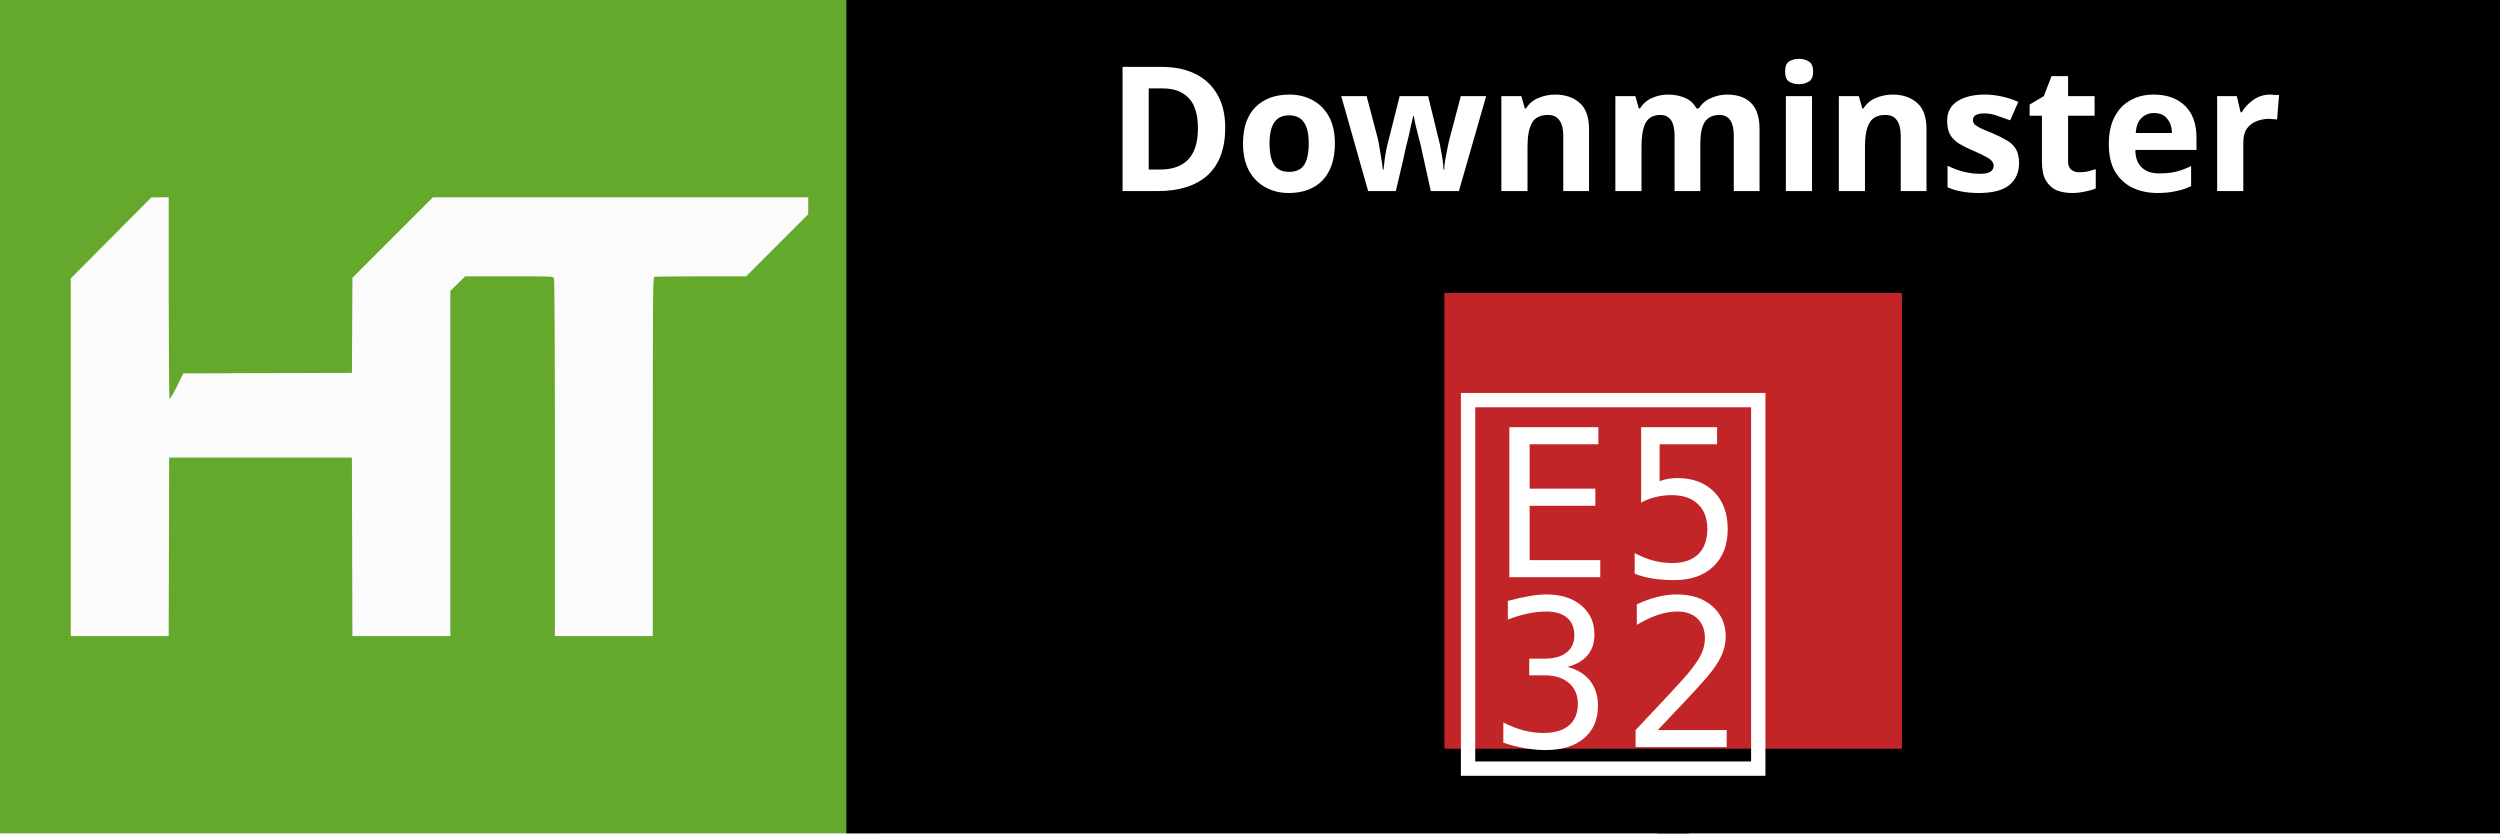
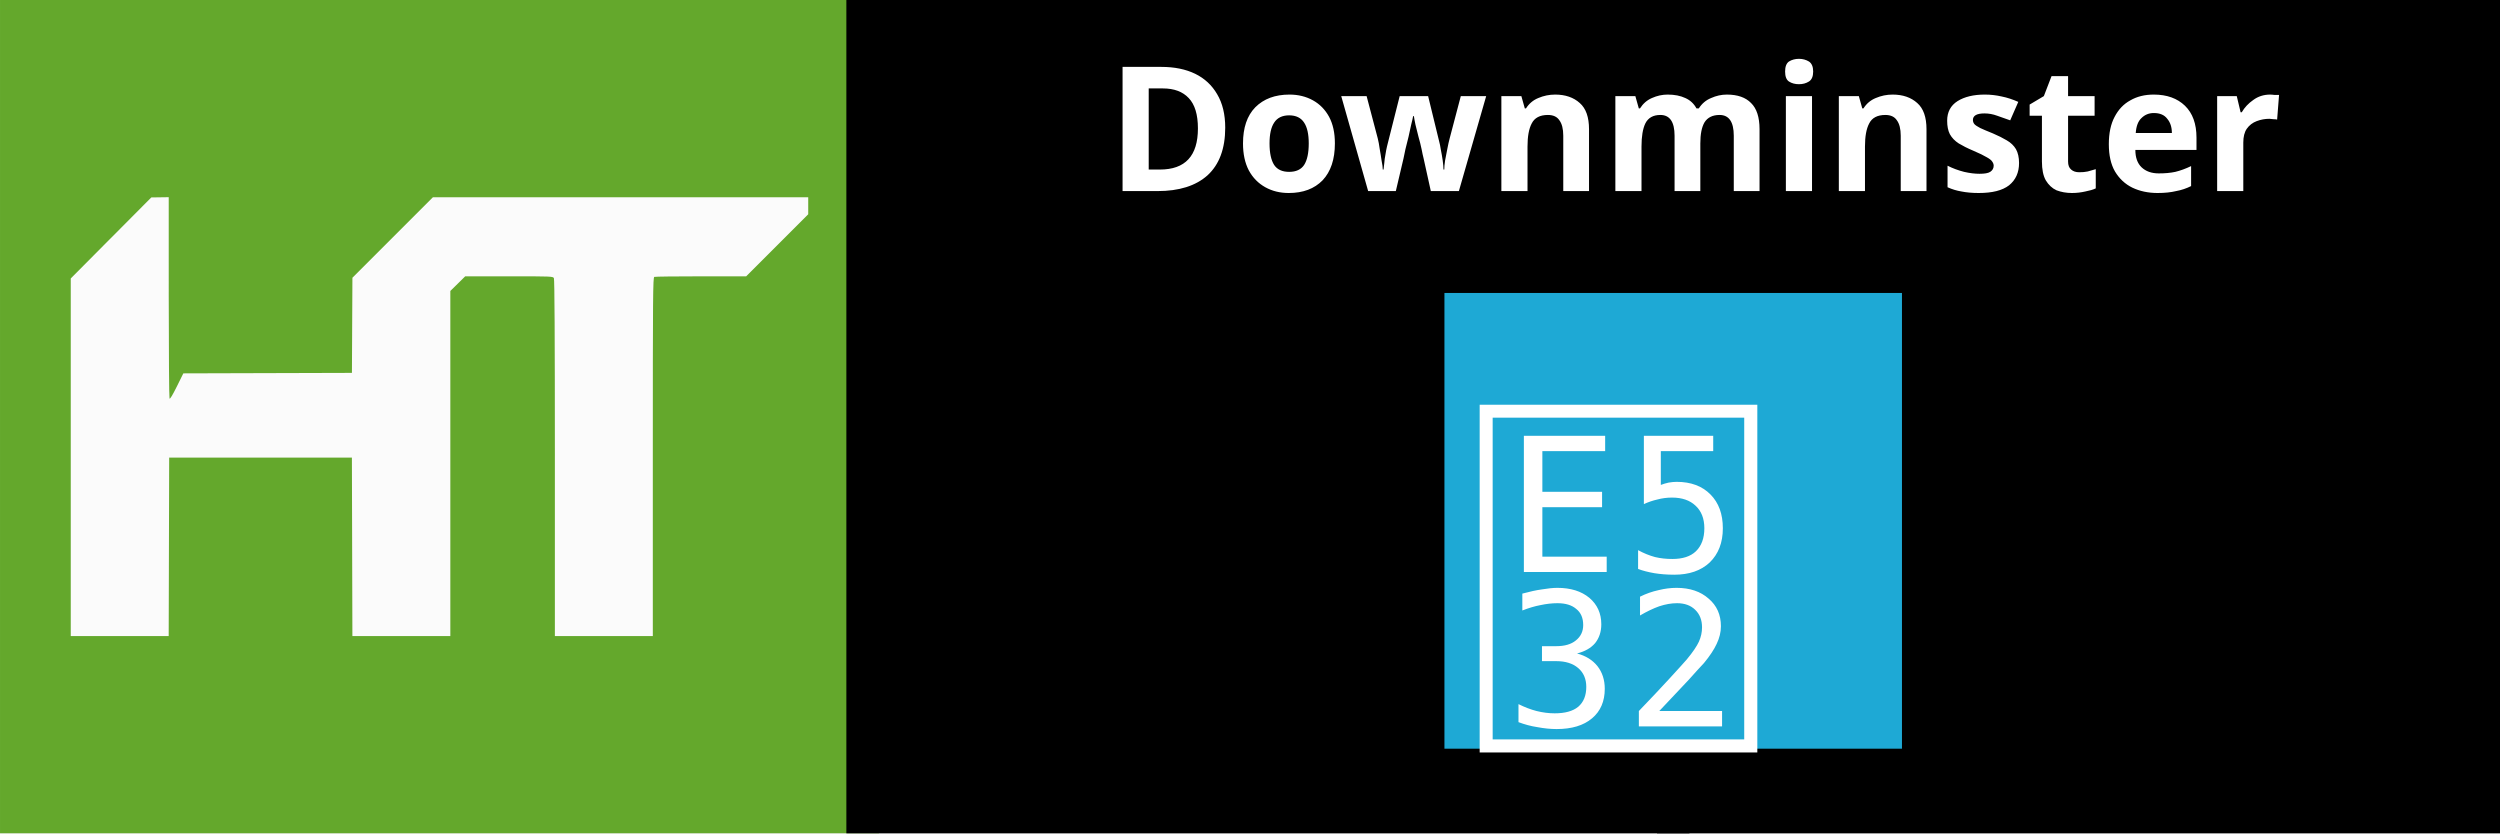
<svg xmlns="http://www.w3.org/2000/svg" width="384" height="128" viewBox="0 0 101.6 33.867" version="1.1" id="svg843">
  <defs id="defs837" />
  <g id="layer1">
    <g id="g3392" transform="matrix(0.2751123,0,0,0.2751123,24.83181,8.683424)">
      <rect style="fill:#05b20d;fill-opacity:1;stroke-width:0.131" id="rect2430-4" width="67.468" height="67.203" x="135.598" y="11.833" />
      <text xml:space="preserve" style="font-style:normal;font-weight:normal;font-size:66.746px;line-height:1.25;font-family:sans-serif;fill:#000000;fill-opacity:1;stroke:none;stroke-width:0.348" x="135.039" y="79.18" id="text2434-76">
        <tspan id="tspan2432-76" x="135.039" y="79.18" style="font-style:normal;font-variant:normal;font-weight:normal;font-stretch:normal;font-size:66.746px;font-family:'Material Icons';-inkscape-font-specification:'Material Icons';fill:#ffffff;fill-opacity:1;stroke-width:0.348"></tspan>
      </text>
    </g>
    <path id="path0" d="M 8.682,5.417 5.944,8.172 V 20.331 32.491 h 3.33 3.33 l 0.016,-6.068 0.016,-6.068 h 6.212 6.212 l 0.016,6.068 0.016,6.068 h 3.33 3.33 V 20.756 9.022 l 0.507,-0.498 0.507,-0.498 h 2.981 c 2.882,0 2.983,0.004 3.047,0.124 0.045,0.084 0.066,4.008 0.066,12.233 v 12.109 h 3.33 3.33 v -12.194 c 0,-11.06 0.009,-12.197 0.101,-12.233 0.056,-0.021 1.484,-0.039 3.174,-0.039 h 3.073 L 53.982,5.915 56.091,3.804 V 3.225 2.646 H 43.33 30.569 l -2.737,2.738 -2.737,2.738 -0.016,3.234 -0.016,3.234 -5.732,0.017 -5.732,0.017 -0.443,0.897 c -0.292,0.591 -0.461,0.869 -0.495,0.815 -0.029,-0.045 -0.053,-3.144 -0.053,-6.887 l -9.68e-4,-6.805 -0.592,0.008 -0.592,0.008 -2.738,2.755" stroke="none" fill="#fbfbfb" fill-rule="evenodd" style="stroke-width:0.16" />
    <rect style="fill:#64a82c;fill-opacity:1;stroke-width:3.099;stroke-linejoin:round" id="rect1410" width="35.719" height="33.864" x="-2.220446e-16" y="0" />
    <g id="g2083" transform="matrix(0.9961009,0,0,0.9846154,0.1343714,0)">
      <rect style="fill:#000000;fill-opacity:1;stroke-width:3.065;stroke-linejoin:round" id="rect1410-9" width="34.396" height="34.396" x="34.396" y="0" />
      <rect style="fill:#000000;fill-opacity:1;stroke-width:3.065;stroke-linejoin:round" id="rect1410-3" width="34.396" height="34.396" x="67.469" y="0" />
    </g>
    <text xml:space="preserve" style="font-size:7.056px;line-height:1.25;font-family:Manrope;-inkscape-font-specification:Manrope;stroke-width:0.265" x="44.982" y="7.766" id="text2079">
      <tspan id="tspan2077" x="44.982" y="7.766" style="font-style:normal;font-variant:normal;font-weight:bold;font-stretch:normal;font-size:7.056px;font-family:Manrope;-inkscape-font-specification:'Manrope Bold';fill:#ffffff;fill-opacity:1;stroke-width:0.265">Downminster</tspan>
    </text>
    <path id="path0-6" d="M 4.511,9.67 2.875,11.317 v 7.267 7.267 h 1.99 1.99 l 0.01,-3.627 0.01,-3.627 h 3.713 3.713 l 0.01,3.627 0.01,3.627 h 1.99 1.99 v -7.013 -7.013 l 0.303,-0.298 0.303,-0.298 h 1.782 c 1.722,0 1.783,0.003 1.821,0.074 0.027,0.05 0.04,2.395 0.04,7.31 v 7.236 h 1.99 1.99 V 18.563 c 0,-6.61 0.006,-7.289 0.061,-7.31 0.033,-0.013 0.887,-0.023 1.897,-0.023 h 1.836 l 1.261,-1.261 1.261,-1.261 v -0.346 -0.346 h -7.626 -7.626 l -1.636,1.636 -1.636,1.636 -0.01,1.933 -0.01,1.933 -3.426,0.01 -3.426,0.01 -0.265,0.536 c -0.175,0.353 -0.276,0.519 -0.296,0.487 -0.017,-0.027 -0.031,-1.879 -0.032,-4.116 l -5.787e-4,-4.067 -0.354,0.005 -0.354,0.005 -1.636,1.646" stroke="none" fill="#fbfbfb" fill-rule="evenodd" style="stroke-width:0.096" />
-     <g id="g2828-39" transform="matrix(0.03623457,0,0,0.03623457,58.66531,11.83304)">
-       <rect style="fill:#c22527;fill-opacity:1" id="rect2430-1" width="513.157" height="511.137" x="1.01" y="2.02" />
-       <text xml:space="preserve" style="font-style:normal;font-weight:normal;font-size:507.661px;line-height:1.25;font-family:sans-serif;fill:#000000;fill-opacity:1;stroke:none;stroke-width:2.644" x="3.387" y="511.419" id="text2434-7">
-         <tspan id="tspan2432-0" x="3.387" y="511.419" style="font-style:normal;font-variant:normal;font-weight:normal;font-stretch:normal;font-size:507.661px;font-family:'Material Icons';-inkscape-font-specification:'Material Icons';fill:#ffffff;fill-opacity:1;stroke-width:2.644"></tspan>
-       </text>
-     </g>
+     <rect style="fill:#1ea9d5;fill-opacity:1;stroke-width:0.036" id="rect2430-1-4" width="18.594" height="18.521" x="58.702" y="11.906" />
+     <text xml:space="preserve" style="font-style:normal;font-weight:normal;font-size:16.739px;line-height:1.25;font-family:sans-serif;fill:#000000;fill-opacity:1;stroke:none;stroke-width:0.087" x="59.484" y="29.578" id="text2434-7-4" transform="scale(1.001969,0.9980352)">
+       <tspan id="tspan2432-0-4" x="59.484" y="29.578" style="font-style:normal;font-variant:normal;font-weight:normal;font-stretch:normal;font-size:16.739px;font-family:'Material Icons';-inkscape-font-specification:'Material Icons';fill:#ffffff;fill-opacity:1;stroke-width:0.087"></tspan>
+     </text>
  </g>
</svg>
